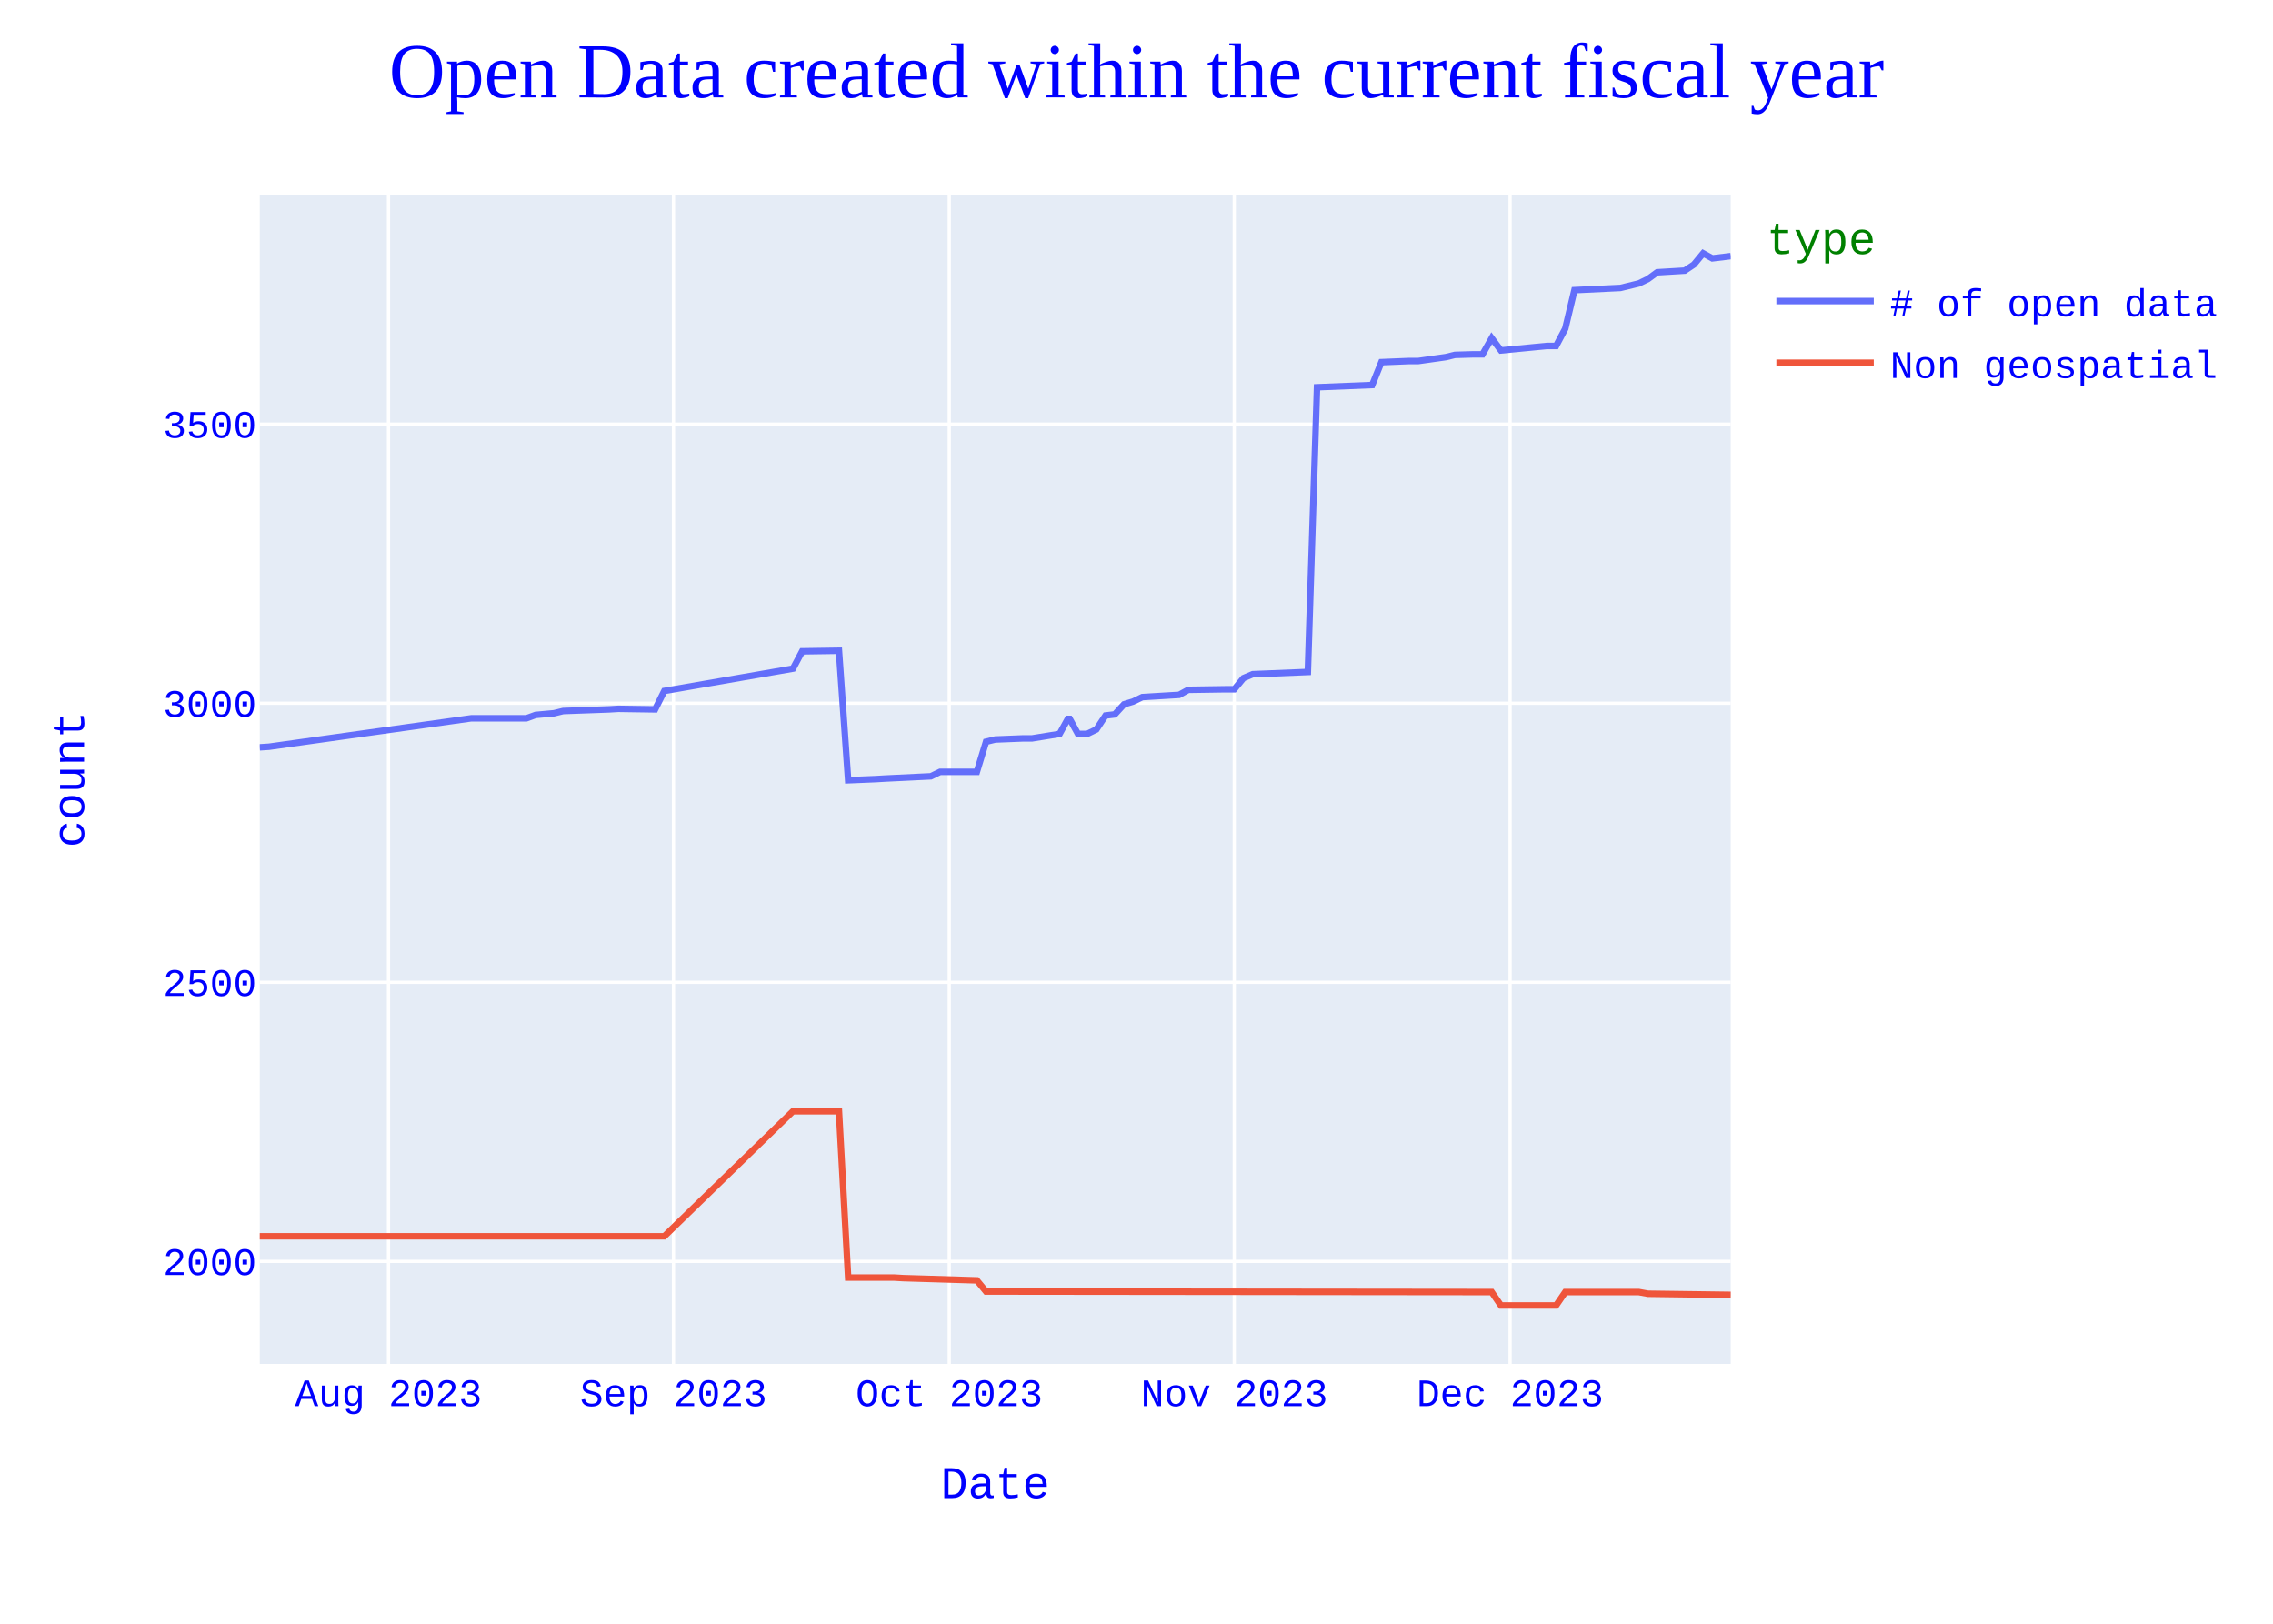
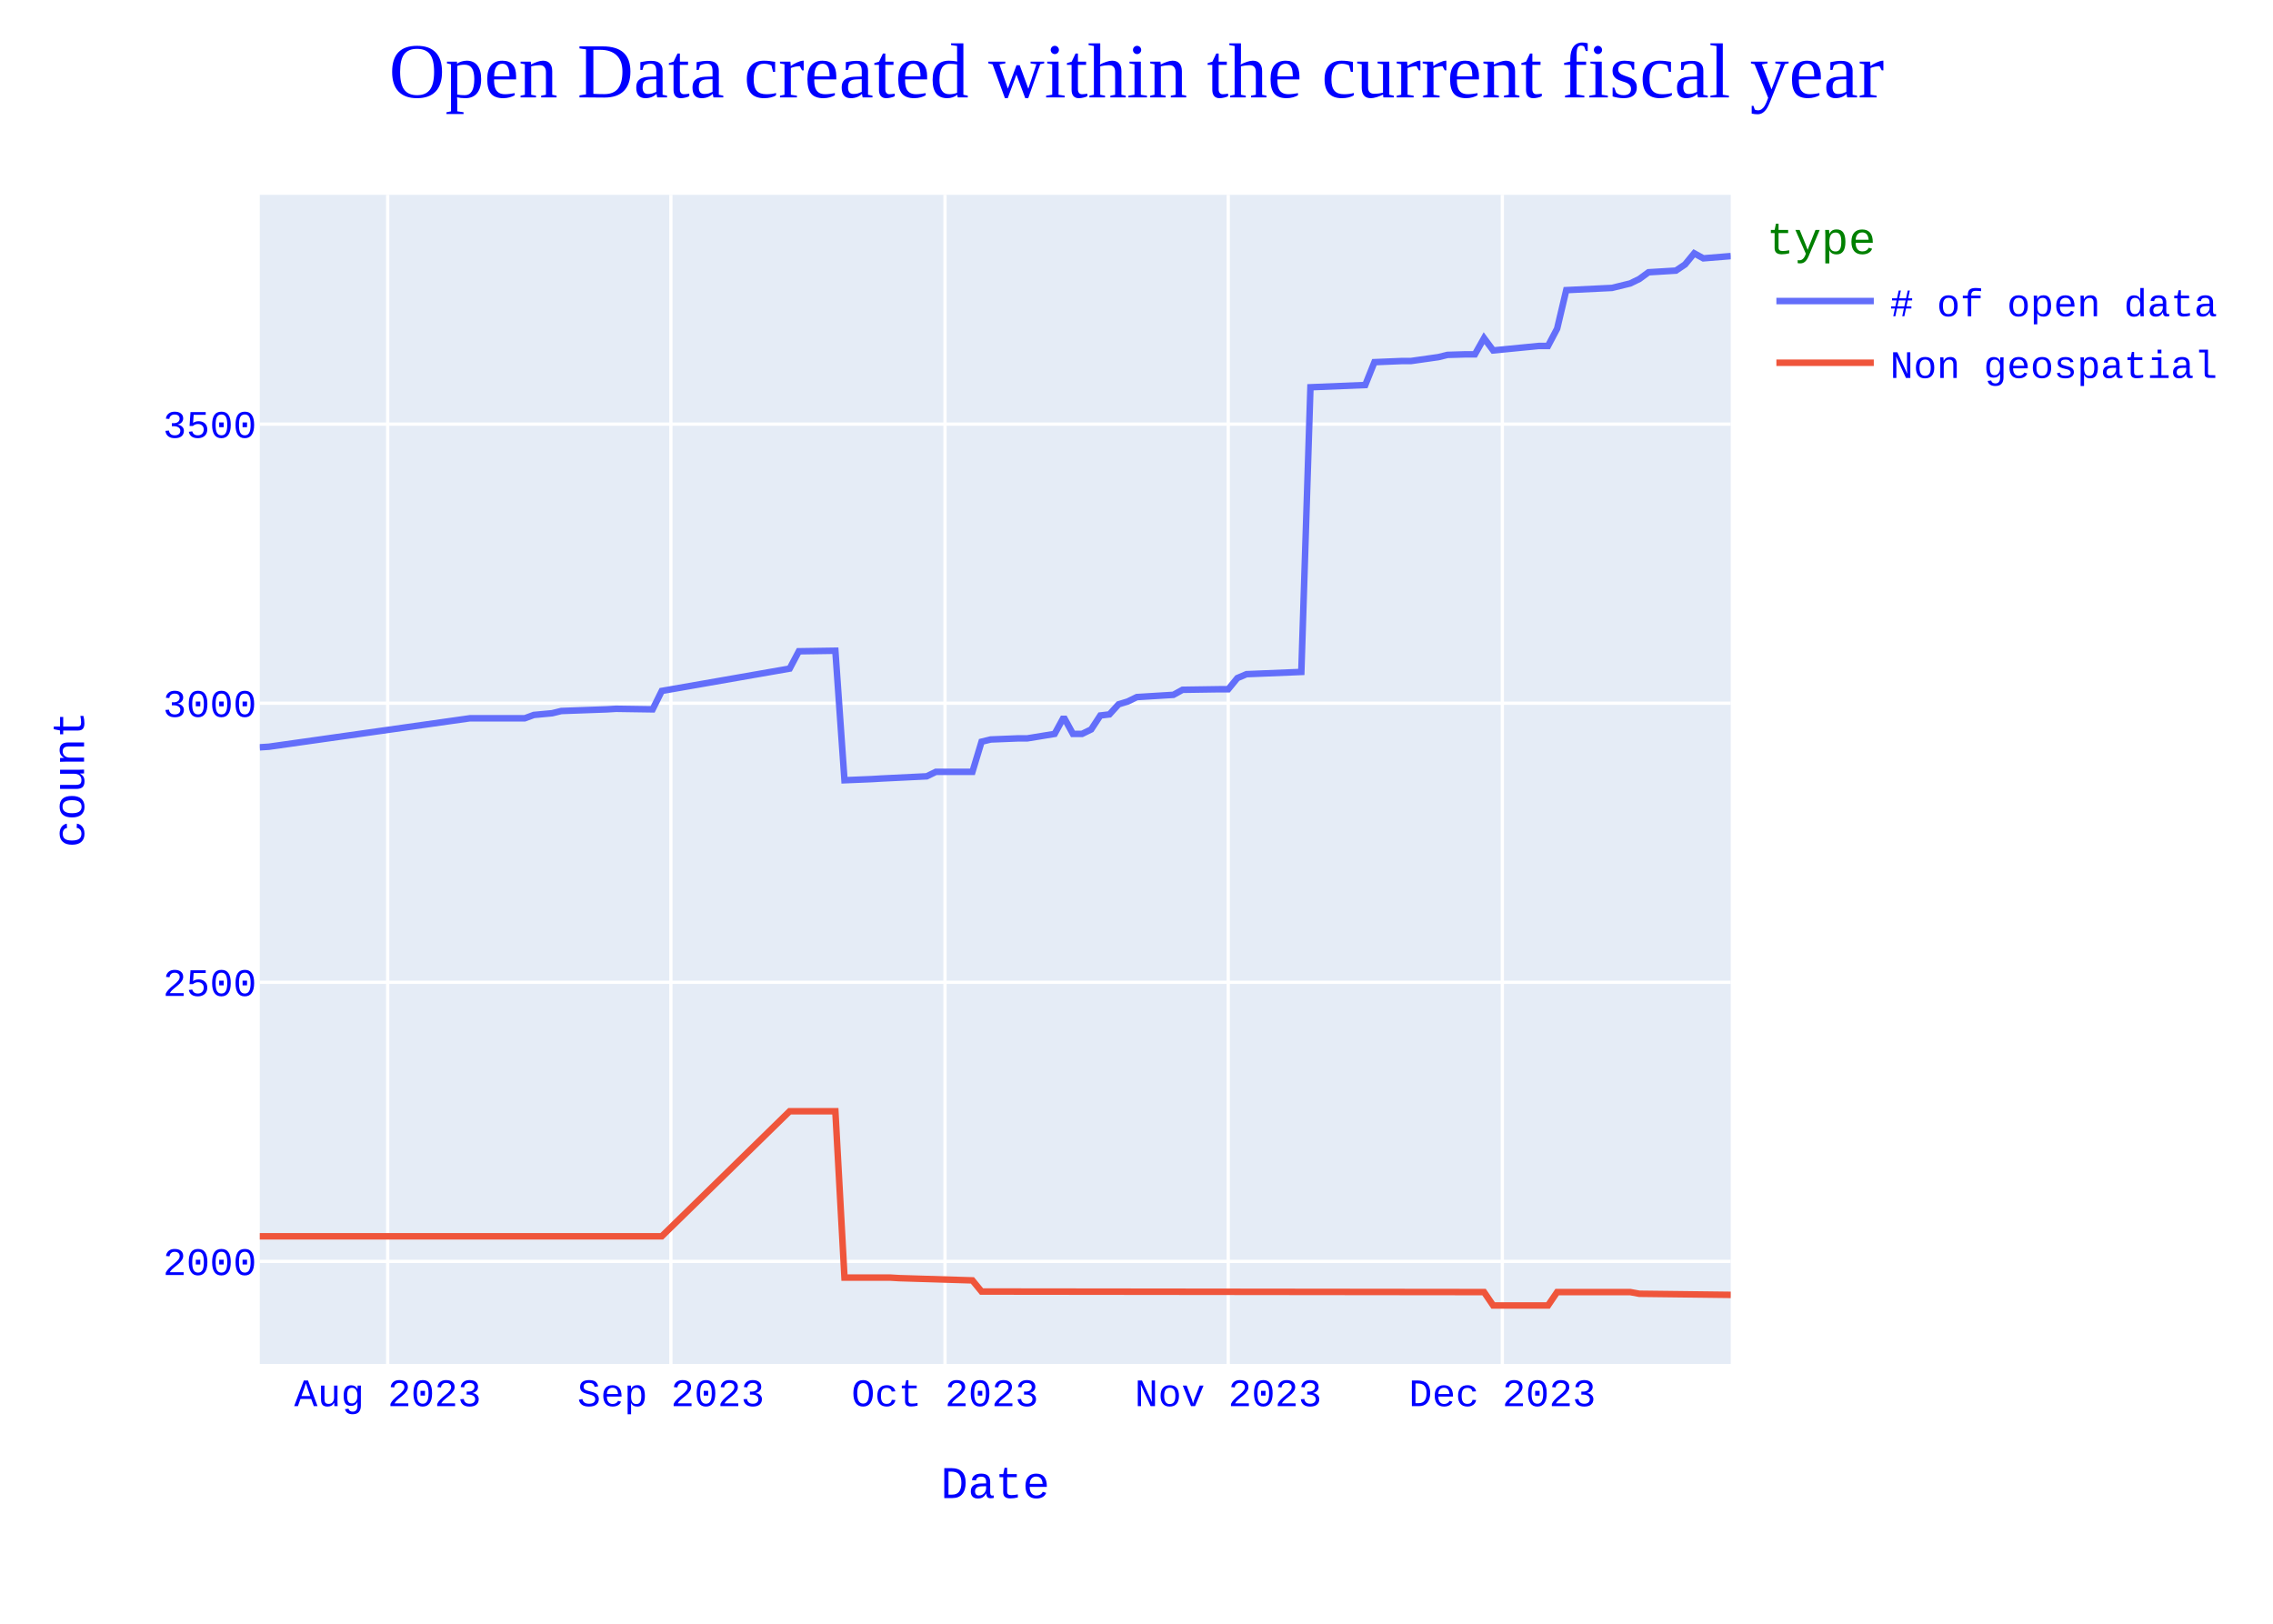
<svg xmlns="http://www.w3.org/2000/svg" class="main-svg" width="700" height="500" style="" viewBox="0 0 700 500">
  <rect x="0" y="0" width="700" height="500" style="fill: rgb(255, 255, 255); fill-opacity: 1;" />
-   <defs id="defs-60f38d">
+   <defs id="defs-39a55f">
    <g class="clips">
-       <clipPath id="clip60f38dxyplot" class="plotclip">
+       <clipPath id="clip39a55fxyplot" class="plotclip">
        <rect width="453" height="360" />
      </clipPath>
-       <clipPath class="axesclip" id="clip60f38dx">
+       <clipPath class="axesclip" id="clip39a55fx">
        <rect x="80" y="0" width="453" height="500" />
      </clipPath>
-       <clipPath class="axesclip" id="clip60f38dy">
+       <clipPath class="axesclip" id="clip39a55fy">
        <rect x="0" y="60" width="700" height="360" />
      </clipPath>
-       <clipPath class="axesclip" id="clip60f38dxy">
+       <clipPath class="axesclip" id="clip39a55fxy">
        <rect x="80" y="60" width="453" height="360" />
      </clipPath>
    </g>
    <g class="gradients" />
    <g class="patterns" />
  </defs>
  <g class="bglayer">
    <rect class="bg" x="80" y="60" width="453" height="360" style="fill: rgb(229, 236, 246); fill-opacity: 1; stroke-width: 0;" />
  </g>
  <g class="layer-below">
    <g class="imagelayer" />
    <g class="shapelayer" />
  </g>
  <g class="cartesianlayer">
    <g class="subplot xy">
      <g class="layer-subplot">
        <g class="shapelayer" />
        <g class="imagelayer" />
      </g>
      <g class="minor-gridlayer">
        <g class="x" />
        <g class="y" />
      </g>
      <g class="gridlayer">
        <g class="x">
-           <path class="xgrid crisp" transform="translate(119.64,0)" d="M0,60v360" style="stroke: rgb(255, 255, 255); stroke-opacity: 1; stroke-width: 1px;" />
-           <path class="xgrid crisp" transform="translate(207.41,0)" d="M0,60v360" style="stroke: rgb(255, 255, 255); stroke-opacity: 1; stroke-width: 1px;" />
-           <path class="xgrid crisp" transform="translate(292.34,0)" d="M0,60v360" style="stroke: rgb(255, 255, 255); stroke-opacity: 1; stroke-width: 1px;" />
-           <path class="xgrid crisp" transform="translate(380.11,0)" d="M0,60v360" style="stroke: rgb(255, 255, 255); stroke-opacity: 1; stroke-width: 1px;" />
-           <path class="xgrid crisp" transform="translate(465.05,0)" d="M0,60v360" style="stroke: rgb(255, 255, 255); stroke-opacity: 1; stroke-width: 1px;" />
+           <path class="xgrid crisp" transform="translate(119.39,0)" d="M0,60v360" style="stroke: rgb(255, 255, 255); stroke-opacity: 1; stroke-width: 1px;" />
+           <path class="xgrid crisp" transform="translate(206.61,0)" d="M0,60v360" style="stroke: rgb(255, 255, 255); stroke-opacity: 1; stroke-width: 1px;" />
+           <path class="xgrid crisp" transform="translate(291.02,0)" d="M0,60v360" style="stroke: rgb(255, 255, 255); stroke-opacity: 1; stroke-width: 1px;" />
+           <path class="xgrid crisp" transform="translate(378.25,0)" d="M0,60v360" style="stroke: rgb(255, 255, 255); stroke-opacity: 1; stroke-width: 1px;" />
+           <path class="xgrid crisp" transform="translate(462.66,0)" d="M0,60v360" style="stroke: rgb(255, 255, 255); stroke-opacity: 1; stroke-width: 1px;" />
        </g>
        <g class="y">
          <path class="ygrid crisp" transform="translate(0,388.42)" d="M80,0h453" style="stroke: rgb(255, 255, 255); stroke-opacity: 1; stroke-width: 1px;" />
          <path class="ygrid crisp" transform="translate(0,302.48)" d="M80,0h453" style="stroke: rgb(255, 255, 255); stroke-opacity: 1; stroke-width: 1px;" />
          <path class="ygrid crisp" transform="translate(0,216.54)" d="M80,0h453" style="stroke: rgb(255, 255, 255); stroke-opacity: 1; stroke-width: 1px;" />
          <path class="ygrid crisp" transform="translate(0,130.6)" d="M80,0h453" style="stroke: rgb(255, 255, 255); stroke-opacity: 1; stroke-width: 1px;" />
        </g>
      </g>
      <g class="zerolinelayer" />
      <path class="xlines-below" />
      <path class="ylines-below" />
      <g class="overlines-below" />
      <g class="xaxislayer-below" />
      <g class="yaxislayer-below" />
      <g class="overaxes-below" />
-       <g class="plot" transform="translate(80,60)" clip-path="url(#clip60f38dxyplot)">
+       <g class="plot" transform="translate(80,60)" clip-path="url(#clip39a55fxyplot)">
        <g class="scatterlayer mlayer">
-           <g class="trace scatter trace18e3d1" style="stroke-miterlimit: 2; opacity: 1;">
+           <g class="trace scatter tracec3f8f7" style="stroke-miterlimit: 2; opacity: 1;">
            <g class="fills" />
            <g class="errorbars" />
            <g class="lines">
-               <path class="js-line" d="M453,18.86L447.34,19.55L444.51,18L441.68,21.44L438.84,23.33L430.35,23.84L427.52,25.91L424.69,27.28L419.03,28.66L404.87,29.34L402.04,41.2L399.21,46.53L396.38,46.53L382.22,47.91L379.39,44.13L376.56,49.11L373.73,49.11L368.06,49.28L365.23,49.97L356.74,51.17L353.91,51.17L345.41,51.52L342.58,58.56L325.59,59.25L322.76,146.91L305.78,147.6L302.94,148.8L300.11,152.24L297.28,152.24L285.96,152.41L283.13,153.96L271.8,154.65L268.97,156.02L266.14,156.88L263.31,159.98L260.48,160.32L257.64,164.62L254.81,165.99L251.98,165.99L249.15,160.84L246.32,165.99L237.83,167.37L234.99,167.37L226.5,167.71L223.67,168.4L220.84,177.68L218.01,177.68L209.51,177.68L206.68,179.05L192.53,179.74L189.69,179.91L181.2,180.26L178.37,140.38L167.04,140.55L164.21,145.88L124.58,152.76L121.74,158.43L110.42,158.26L107.59,158.43L93.43,158.94L90.6,159.63L84.94,160.15L82.11,161.18L65.12,161.18L2.83,169.94L0,170.12" style="vector-effect: none; fill: none; stroke: rgb(99, 110, 250); stroke-opacity: 1; stroke-width: 2px; opacity: 1;" />
+               <path class="js-line" d="M453,18.86L444.56,19.55L441.75,18L438.93,21.44L436.12,23.33L427.68,23.84L424.86,25.91L422.05,27.28L416.42,28.66L402.35,29.34L399.54,41.2L396.73,46.53L393.91,46.53L379.84,47.91L377.03,44.13L374.22,49.11L371.4,49.11L365.78,49.28L362.96,49.97L354.52,51.17L351.71,51.17L343.27,51.52L340.45,58.56L323.57,59.25L320.76,146.91L303.88,147.6L301.06,148.8L298.25,152.24L295.43,152.24L284.18,152.41L281.37,153.96L270.11,154.65L267.3,156.02L264.48,156.88L261.67,159.98L258.86,160.32L256.04,164.62L253.23,165.99L250.42,165.99L247.6,160.84L244.79,165.99L236.35,167.37L233.53,167.37L225.09,167.71L222.28,168.4L219.47,177.68L216.65,177.68L208.21,177.68L205.4,179.05L191.33,179.74L188.52,179.91L180.07,180.26L177.26,140.38L166.01,140.55L163.19,145.88L123.8,152.76L120.99,158.43L109.73,158.26L106.92,158.43L92.85,158.94L90.04,159.63L84.41,160.15L81.6,161.18L64.71,161.18L2.81,169.94L0,170.12" style="vector-effect: none; fill: none; stroke: rgb(99, 110, 250); stroke-opacity: 1; stroke-width: 2px; opacity: 1;" />
            </g>
            <g class="points" />
            <g class="text" />
          </g>
-           <g class="trace scatter trace7eea6c" style="stroke-miterlimit: 2; opacity: 1;">
+           <g class="trace scatter trace92e745" style="stroke-miterlimit: 2; opacity: 1;">
            <g class="fills" />
            <g class="errorbars" />
            <g class="lines">
-               <path class="js-line" d="M453,338.73L427.52,338.39L424.69,337.87L402.04,337.87L399.21,342L382.22,342L379.39,337.87L223.67,337.7L220.84,334.27L198.19,333.58L195.36,333.41L181.2,333.41L178.37,282.18L164.21,282.18L124.58,320.69L0,320.69" style="vector-effect: none; fill: none; stroke: rgb(239, 85, 59); stroke-opacity: 1; stroke-width: 2px; opacity: 1;" />
+               <path class="js-line" d="M453,338.73L424.86,338.39L422.05,337.87L399.54,337.87L396.73,342L379.84,342L377.03,337.87L222.28,337.7L219.47,334.27L196.96,333.58L194.14,333.41L180.07,333.41L177.26,282.18L163.19,282.18L123.8,320.69L0,320.69" style="vector-effect: none; fill: none; stroke: rgb(239, 85, 59); stroke-opacity: 1; stroke-width: 2px; opacity: 1;" />
            </g>
            <g class="points" />
            <g class="text" />
          </g>
        </g>
      </g>
      <g class="overplot" />
      <path class="xlines-above crisp" d="M0,0" style="fill: none;" />
      <path class="ylines-above crisp" d="M0,0" style="fill: none;" />
      <g class="overlines-above" />
      <g class="xaxislayer-above">
        <g class="xtick">
-           <text text-anchor="middle" x="0" y="433" transform="translate(119.64,0)" style="font-family: 'Courier New'; font-size: 12px; fill: rgb(0, 0, 255); fill-opacity: 1; white-space: pre; opacity: 1;">Aug 2023</text>
+           <text text-anchor="middle" x="0" y="433" transform="translate(119.39,0)" style="font-family: 'Courier New'; font-size: 12px; fill: rgb(0, 0, 255); fill-opacity: 1; white-space: pre; opacity: 1;">Aug 2023</text>
        </g>
        <g class="xtick">
-           <text text-anchor="middle" x="0" y="433" style="font-family: 'Courier New'; font-size: 12px; fill: rgb(0, 0, 255); fill-opacity: 1; white-space: pre; opacity: 1;" transform="translate(207.41,0)">Sep 2023</text>
+           <text text-anchor="middle" x="0" y="433" style="font-family: 'Courier New'; font-size: 12px; fill: rgb(0, 0, 255); fill-opacity: 1; white-space: pre; opacity: 1;" transform="translate(206.61,0)">Sep 2023</text>
        </g>
        <g class="xtick">
-           <text text-anchor="middle" x="0" y="433" style="font-family: 'Courier New'; font-size: 12px; fill: rgb(0, 0, 255); fill-opacity: 1; white-space: pre; opacity: 1;" transform="translate(292.34,0)">Oct 2023</text>
+           <text text-anchor="middle" x="0" y="433" style="font-family: 'Courier New'; font-size: 12px; fill: rgb(0, 0, 255); fill-opacity: 1; white-space: pre; opacity: 1;" transform="translate(291.02,0)">Oct 2023</text>
        </g>
        <g class="xtick">
-           <text text-anchor="middle" x="0" y="433" style="font-family: 'Courier New'; font-size: 12px; fill: rgb(0, 0, 255); fill-opacity: 1; white-space: pre; opacity: 1;" transform="translate(380.11,0)">Nov 2023</text>
+           <text text-anchor="middle" x="0" y="433" style="font-family: 'Courier New'; font-size: 12px; fill: rgb(0, 0, 255); fill-opacity: 1; white-space: pre; opacity: 1;" transform="translate(378.25,0)">Nov 2023</text>
        </g>
        <g class="xtick">
-           <text text-anchor="middle" x="0" y="433" style="font-family: 'Courier New'; font-size: 12px; fill: rgb(0, 0, 255); fill-opacity: 1; white-space: pre; opacity: 1;" transform="translate(465.05,0)">Dec 2023</text>
+           <text text-anchor="middle" x="0" y="433" style="font-family: 'Courier New'; font-size: 12px; fill: rgb(0, 0, 255); fill-opacity: 1; white-space: pre; opacity: 1;" transform="translate(462.66,0)">Dec 2023</text>
        </g>
      </g>
      <g class="yaxislayer-above">
        <g class="ytick">
          <text text-anchor="end" x="79" y="4.2" transform="translate(0,388.42)" style="font-family: 'Courier New'; font-size: 12px; fill: rgb(0, 0, 255); fill-opacity: 1; white-space: pre; opacity: 1;">2000</text>
        </g>
        <g class="ytick">
          <text text-anchor="end" x="79" y="4.2" style="font-family: 'Courier New'; font-size: 12px; fill: rgb(0, 0, 255); fill-opacity: 1; white-space: pre; opacity: 1;" transform="translate(0,302.48)">2500</text>
        </g>
        <g class="ytick">
          <text text-anchor="end" x="79" y="4.2" style="font-family: 'Courier New'; font-size: 12px; fill: rgb(0, 0, 255); fill-opacity: 1; white-space: pre; opacity: 1;" transform="translate(0,216.54)">3000</text>
        </g>
        <g class="ytick">
          <text text-anchor="end" x="79" y="4.2" style="font-family: 'Courier New'; font-size: 12px; fill: rgb(0, 0, 255); fill-opacity: 1; white-space: pre; opacity: 1;" transform="translate(0,130.6)">3500</text>
        </g>
      </g>
      <g class="overaxes-above" />
    </g>
  </g>
  <g class="polarlayer" />
  <g class="smithlayer" />
  <g class="ternarylayer" />
  <g class="geolayer" />
  <g class="funnelarealayer" />
  <g class="pielayer" />
  <g class="iciclelayer" />
  <g class="treemaplayer" />
  <g class="sunburstlayer" />
  <g class="glimages" />
-   <defs id="topdefs-60f38d">
+   <defs id="topdefs-39a55f">
    <g class="clips" />
-     <clipPath id="legend60f38d">
+     <clipPath id="legend39a55f">
      <rect width="146" height="67" x="0" y="0" />
    </clipPath>
  </defs>
  <g class="layer-above">
    <g class="imagelayer" />
    <g class="shapelayer" />
  </g>
  <g class="infolayer">
    <g class="legend" pointer-events="all" transform="translate(542.06,60)">
      <rect class="bg" shape-rendering="crispEdges" style="stroke: rgb(68, 68, 68); stroke-opacity: 1; fill: rgb(255, 255, 255); fill-opacity: 1; stroke-width: 0px;" width="146" height="67" x="0" y="0" />
-       <g class="scrollbox" transform="" clip-path="url(#legend60f38d)">
+       <g class="scrollbox" transform="" clip-path="url(#legend39a55f)">
        <text class="legendtitletext" text-anchor="start" x="2" y="18.2" style="font-family: 'Courier New'; font-size: 14px; fill: rgb(0, 128, 0); fill-opacity: 1; white-space: pre;">type</text>
        <g class="groups" transform="">
          <g class="traces" transform="translate(0,32.7)" style="opacity: 1;">
            <text class="legendtext" text-anchor="start" x="40" y="4.68" style="font-family: 'Courier New'; font-size: 12px; fill: rgb(0, 0, 255); fill-opacity: 1; white-space: pre;"># of open data</text>
            <g class="layers" style="opacity: 1;">
              <g class="legendfill" />
              <g class="legendlines">
                <path class="js-line" d="M5,0h30" style="fill: none; stroke: rgb(99, 110, 250); stroke-opacity: 1; stroke-width: 2px;" />
              </g>
              <g class="legendsymbols">
                <g class="legendpoints" />
              </g>
            </g>
            <rect class="legendtoggle" x="0" y="-9.5" width="140.828" height="19" style="fill: rgb(0, 0, 0); fill-opacity: 0;" />
          </g>
        </g>
        <g class="groups" transform="">
          <g class="traces" transform="translate(0,51.7)" style="opacity: 1;">
            <text class="legendtext" text-anchor="start" x="40" y="4.68" style="font-family: 'Courier New'; font-size: 12px; fill: rgb(0, 0, 255); fill-opacity: 1; white-space: pre;">Non geospatial</text>
            <g class="layers" style="opacity: 1;">
              <g class="legendfill" />
              <g class="legendlines">
                <path class="js-line" d="M5,0h30" style="fill: none; stroke: rgb(239, 85, 59); stroke-opacity: 1; stroke-width: 2px;" />
              </g>
              <g class="legendsymbols">
                <g class="legendpoints" />
              </g>
            </g>
            <rect class="legendtoggle" x="0" y="-9.5" width="140.828" height="19" style="fill: rgb(0, 0, 0); fill-opacity: 0;" />
          </g>
        </g>
      </g>
      <rect class="scrollbar" rx="20" ry="3" width="0" height="0" style="fill: rgb(128, 139, 164); fill-opacity: 1;" x="0" y="0" />
    </g>
    <g class="g-gtitle">
      <text class="gtitle" x="350" y="30" text-anchor="middle" dy="0em" style="font-family: 'Times New Roman'; font-size: 24px; fill: rgb(0, 0, 255); opacity: 1; font-weight: normal; white-space: pre;">Open Data created within the current fiscal year</text>
    </g>
    <g class="g-xtitle">
      <text class="xtitle" x="306.5" y="461.3" text-anchor="middle" style="font-family: 'Courier New'; font-size: 14px; fill: rgb(0, 0, 255); opacity: 1; font-weight: normal; white-space: pre;">Date</text>
    </g>
    <g class="g-ytitle">
      <text class="ytitle" transform="rotate(-90,25.8875,240)" x="25.888" y="240" text-anchor="middle" style="font-family: 'Courier New'; font-size: 14px; fill: rgb(0, 0, 255); opacity: 1; font-weight: normal; white-space: pre;">count</text>
    </g>
  </g>
</svg>
